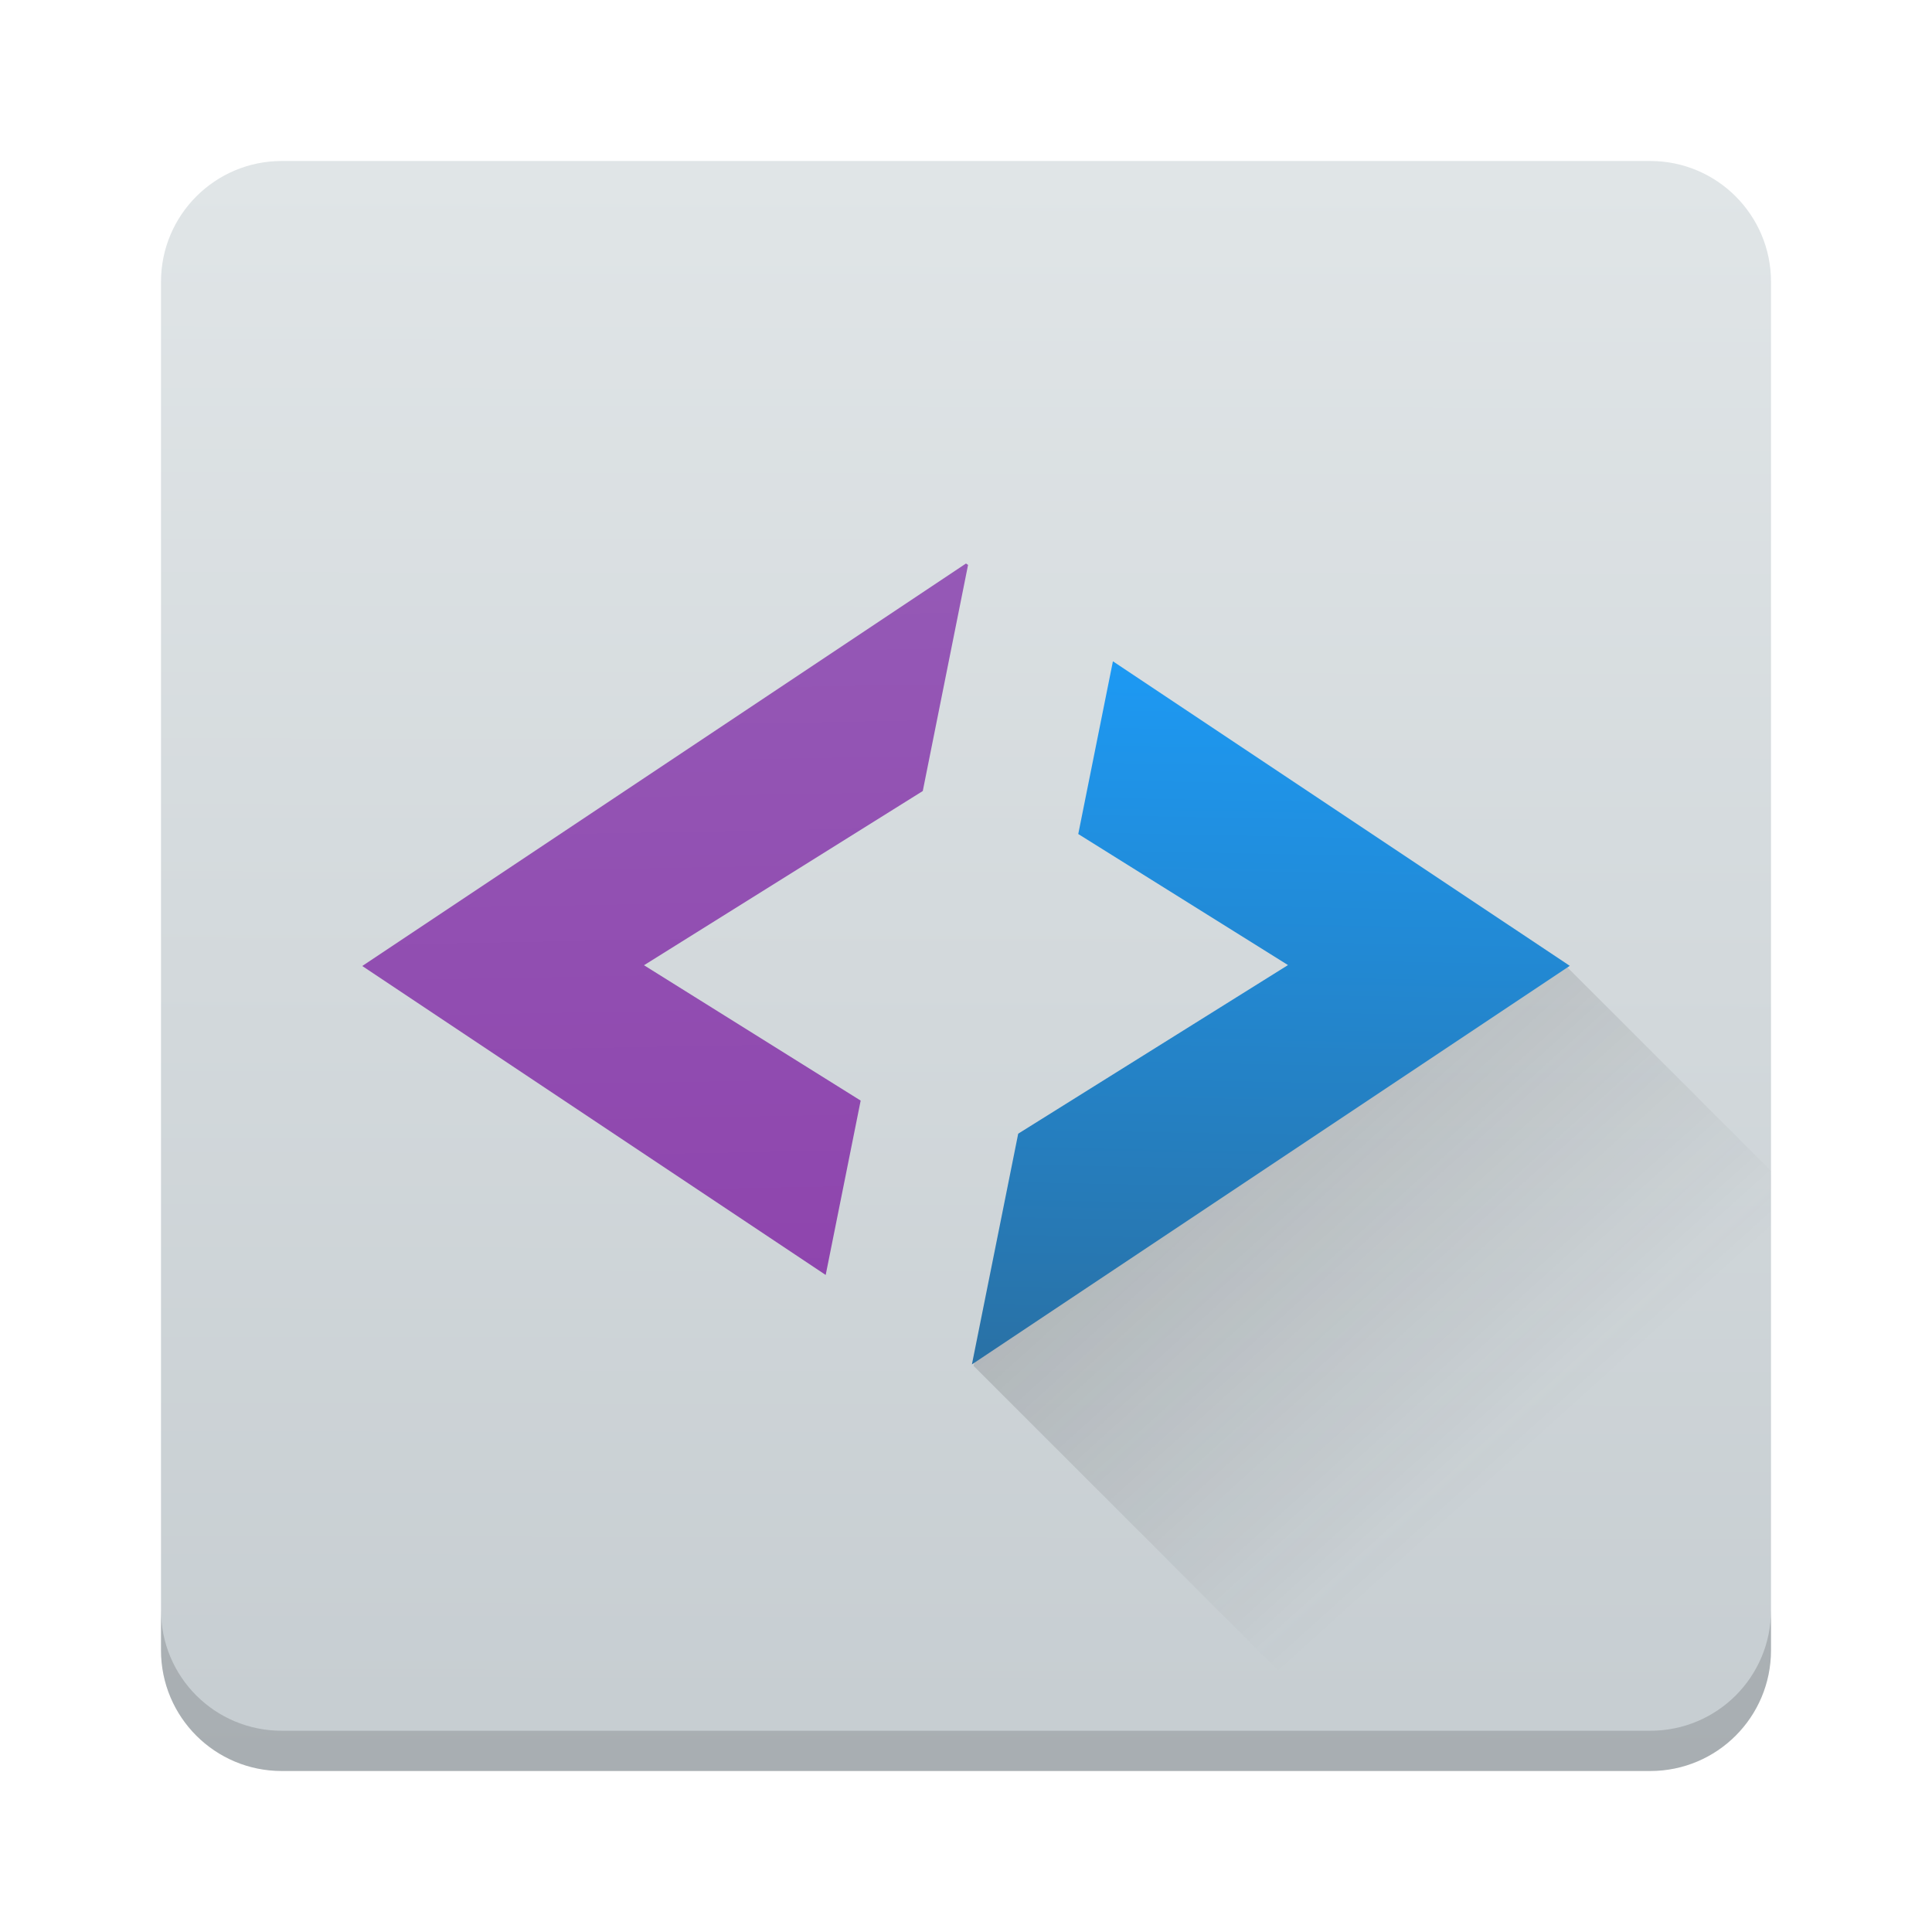
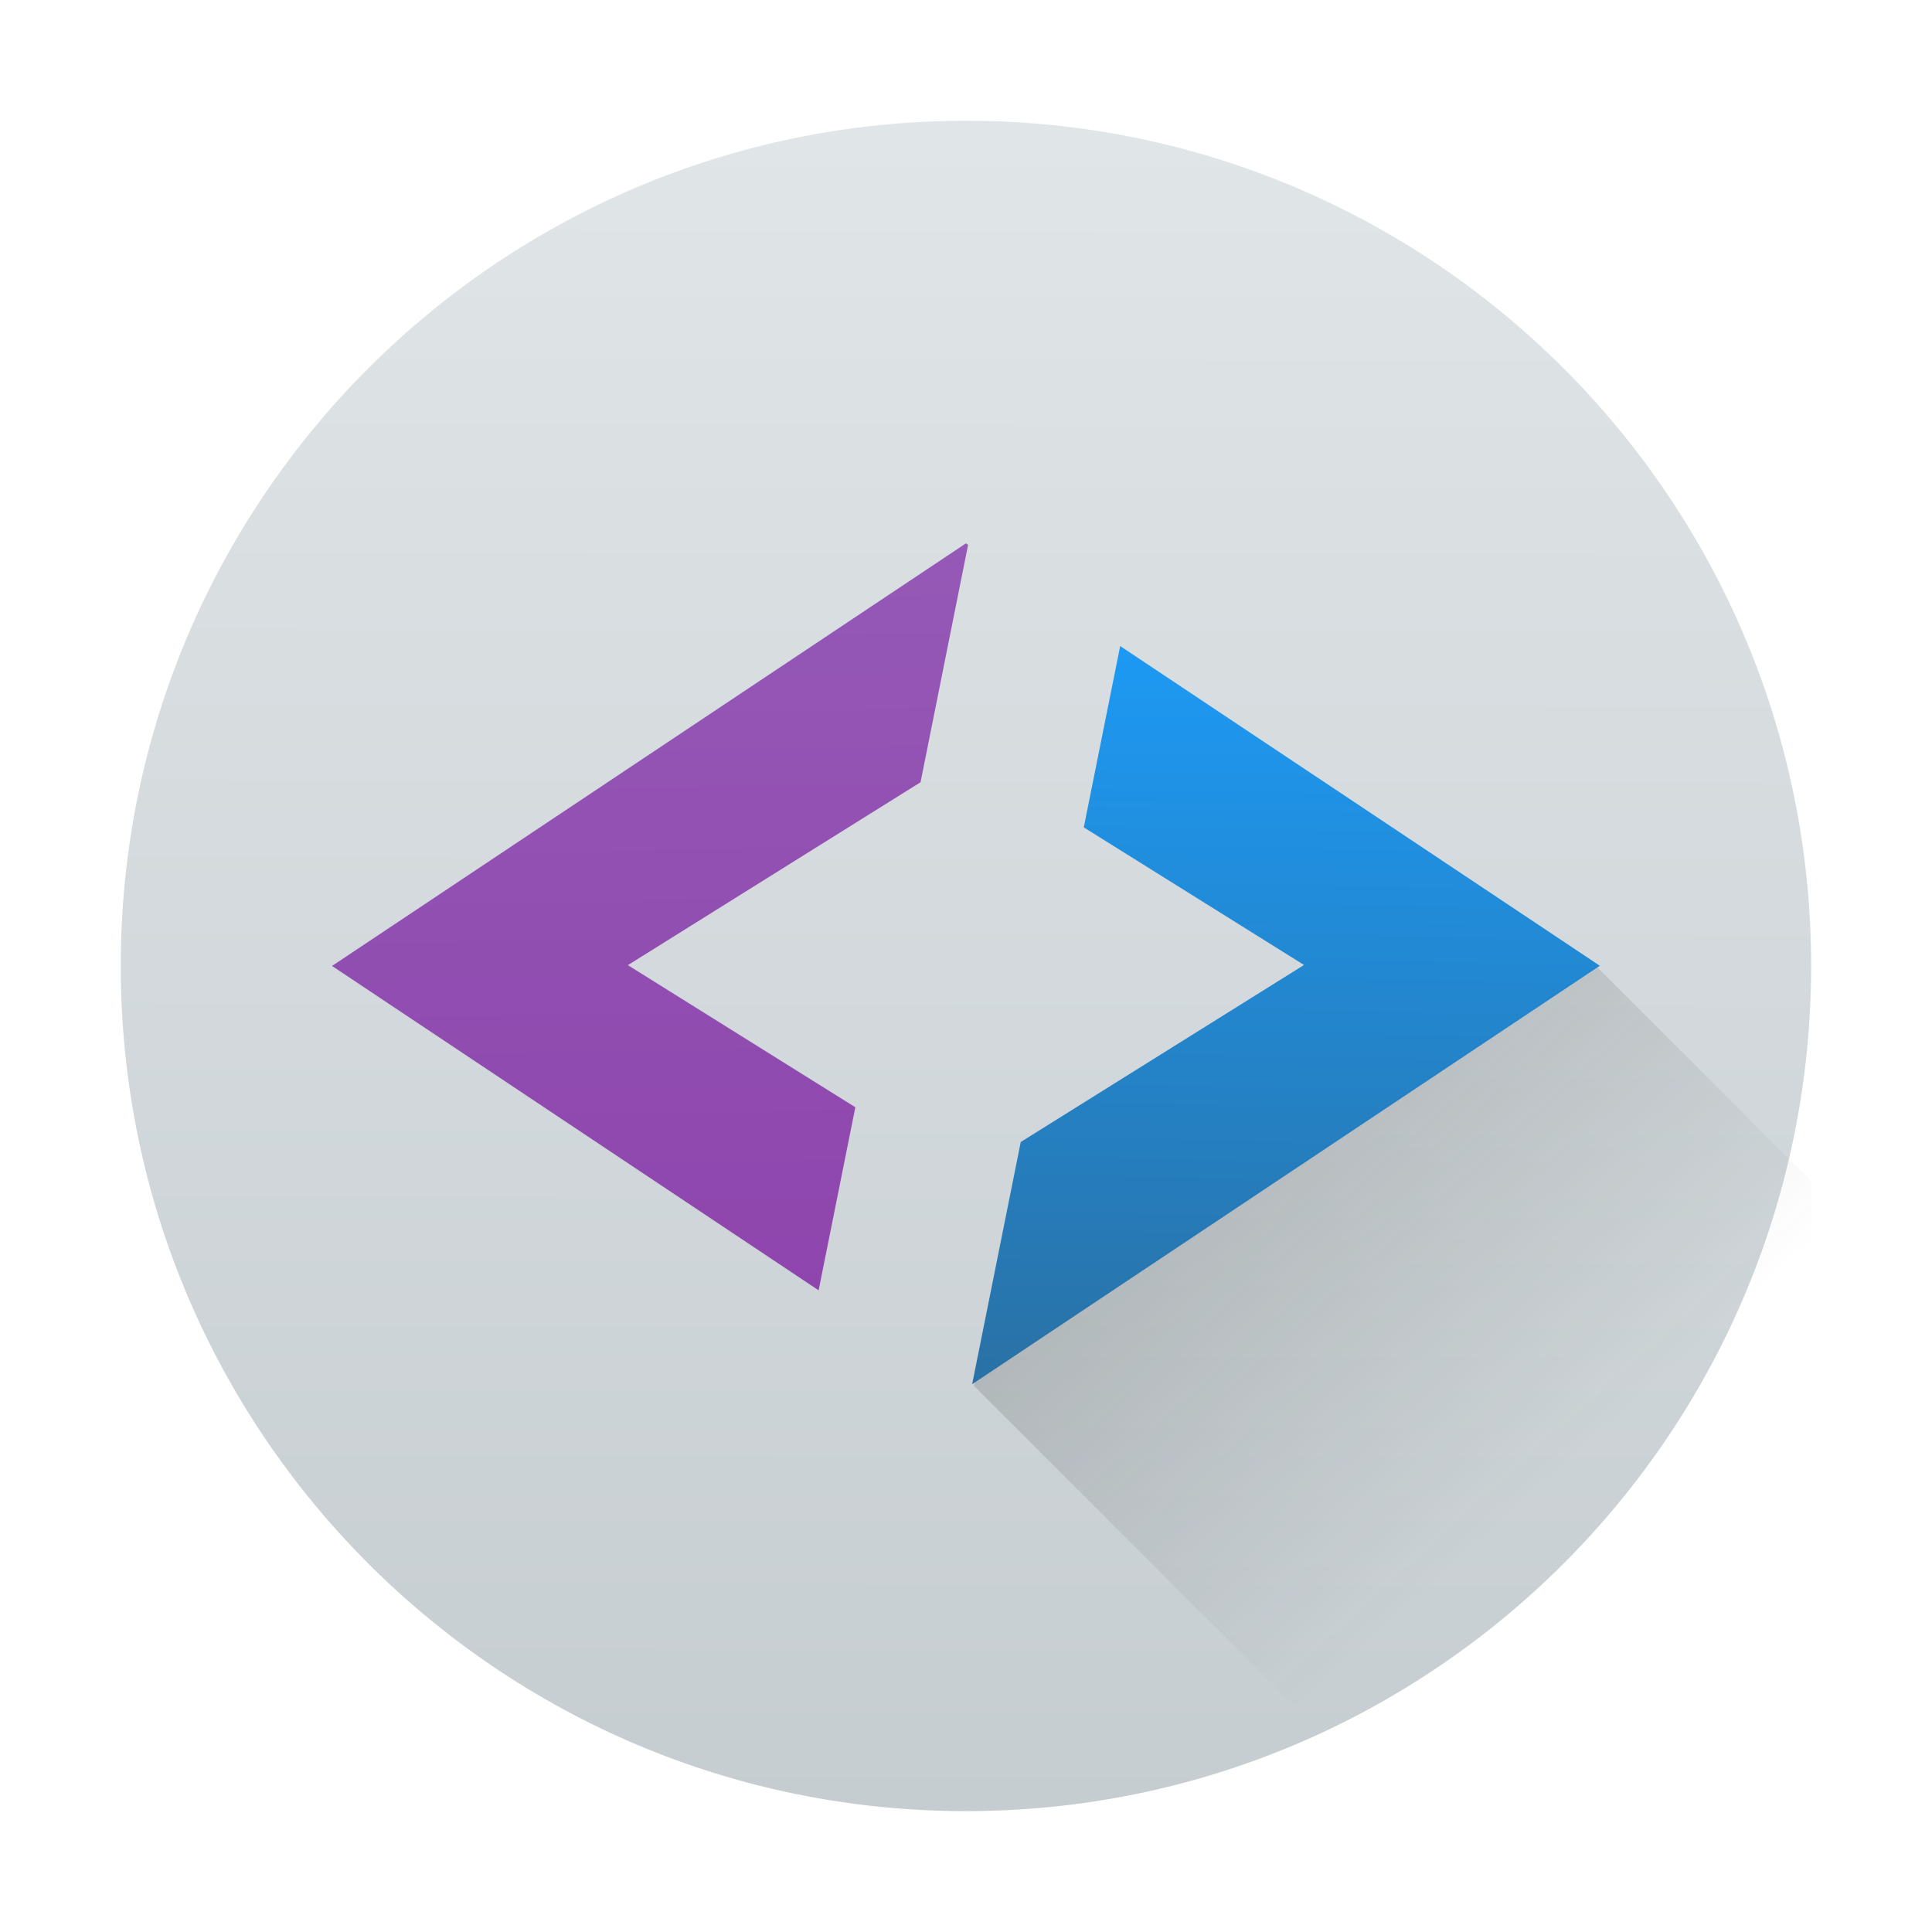
- <svg xmlns="http://www.w3.org/2000/svg" width="48" height="48">
-   <defs>
+ <svg xmlns="http://www.w3.org/2000/svg" width="48" height="48" version="1.1" id="svg42">
+   <defs id="defs22">
    <linearGradient id="a" y1="543.77" x1="407.63" y2="504.13" x2="407.69" gradientUnits="userSpaceOnUse">
-       <stop stop-color="#c6cdd1" />
-       <stop offset="1" stop-color="#e0e5e7" />
+       <stop stop-color="#c6cdd1" id="stop2" />
+       <stop offset="1" stop-color="#e0e5e7" id="stop4" />
    </linearGradient>
    <linearGradient id="b" y1="513.81" x1="401.58" y2="532.44" x2="401.92" gradientUnits="userSpaceOnUse">
-       <stop stop-color="#9559b6" />
-       <stop offset="1" stop-color="#8e44ad" />
+       <stop stop-color="#9559b6" id="stop7" />
+       <stop offset="1" stop-color="#8e44ad" id="stop9" />
    </linearGradient>
    <linearGradient id="c" y1="516.47" x1="417.87" y2="533.46" x2="417.53" gradientUnits="userSpaceOnUse">
-       <stop stop-color="#1d99f3" />
-       <stop offset="1" stop-color="#2972a7" />
+       <stop stop-color="#1d99f3" id="stop12" />
+       <stop offset="1" stop-color="#2972a7" id="stop14" />
    </linearGradient>
    <linearGradient id="d" y1="26.03" x1="29.439" y2="35.796" x2="38.26" gradientUnits="userSpaceOnUse">
-       <stop stop-color="#292c2f" />
-       <stop offset="1" stop-color="#292c2f" stop-opacity="0" />
+       <stop stop-color="#292c2f" id="stop17" />
+       <stop offset="1" stop-color="#292c2f" stop-opacity="0" id="stop19" />
    </linearGradient>
  </defs>
-   <g transform="translate(-384.57-499.8)">
-     <rect width="40" x="388.57" y="503.8" fill="url(#a)" rx="3" height="40" />
-     <g font-size="12.666">
-       <text x="730.88" y="132.19" font-family="Droid Sans">
-     
-    </text>
+   <g transform="matrix(1.049921,0,0,1.049921,-404.9678,-525.9501)" id="g40">
+     <rect width="40" x="388.57" y="503.8" fill="url(#a)" rx="20" height="40" id="rect24" ry="20" style="fill:url(#a)" />
+     <g font-size="12.666px" id="g28">
+       <text x="730.88" y="132.19" font-family="'Droid Sans'" id="text26" />
    </g>
-     <g transform="translate(384.57 499.8)">
-       <path opacity=".15" d="m4 40v1c0 1.662 1.338 3 3 3h34c1.662 0 3-1.338 3-3v-1c0 1.662-1.338 3-3 3h-34c-1.662 0-3-1.338-3-3" />
-       <path opacity=".2" fill="url(#d)" d="m38.902 23.994c0 0-13.643 5.975-14.715 9.939l10.07 10.07h6.746c1.662 0 3-1.338 3-3v-11.908z" />
+     <g transform="translate(384.57,499.8)" id="g34">
+       <path opacity="0.2" fill="url(#d)" d="m 38.902,23.994 c 0,0 -13.643,5.975 -14.715,9.939 l 10.07,10.07 h 6.746 c 1.662,0 3,-1.338 3,-3 V 29.095 Z" id="path32" style="fill:url(#d)" />
    </g>
-     <path fill="url(#c)" d="m412.22 516.23l-.861 4.291 5.211 3.256-6.703 4.189-1.15 5.732 14.854-9.902z" />
-     <path fill="url(#b)" d="m408.57 513.8l-15 10 11.514 7.676.869-4.332-5.383-3.363 6.926-4.328 1.125-5.617z" />
+     <path fill="url(#c)" d="m 412.22,516.23 -0.861,4.291 5.211,3.256 -6.703,4.189 -1.15,5.732 14.854,-9.902 z" id="path36" style="fill:url(#c)" />
+     <path fill="url(#b)" d="m 408.57,513.8 -15,10 11.514,7.676 0.869,-4.332 -5.383,-3.363 6.926,-4.328 1.125,-5.617 z" id="path38" style="fill:url(#b)" />
  </g>
</svg>
